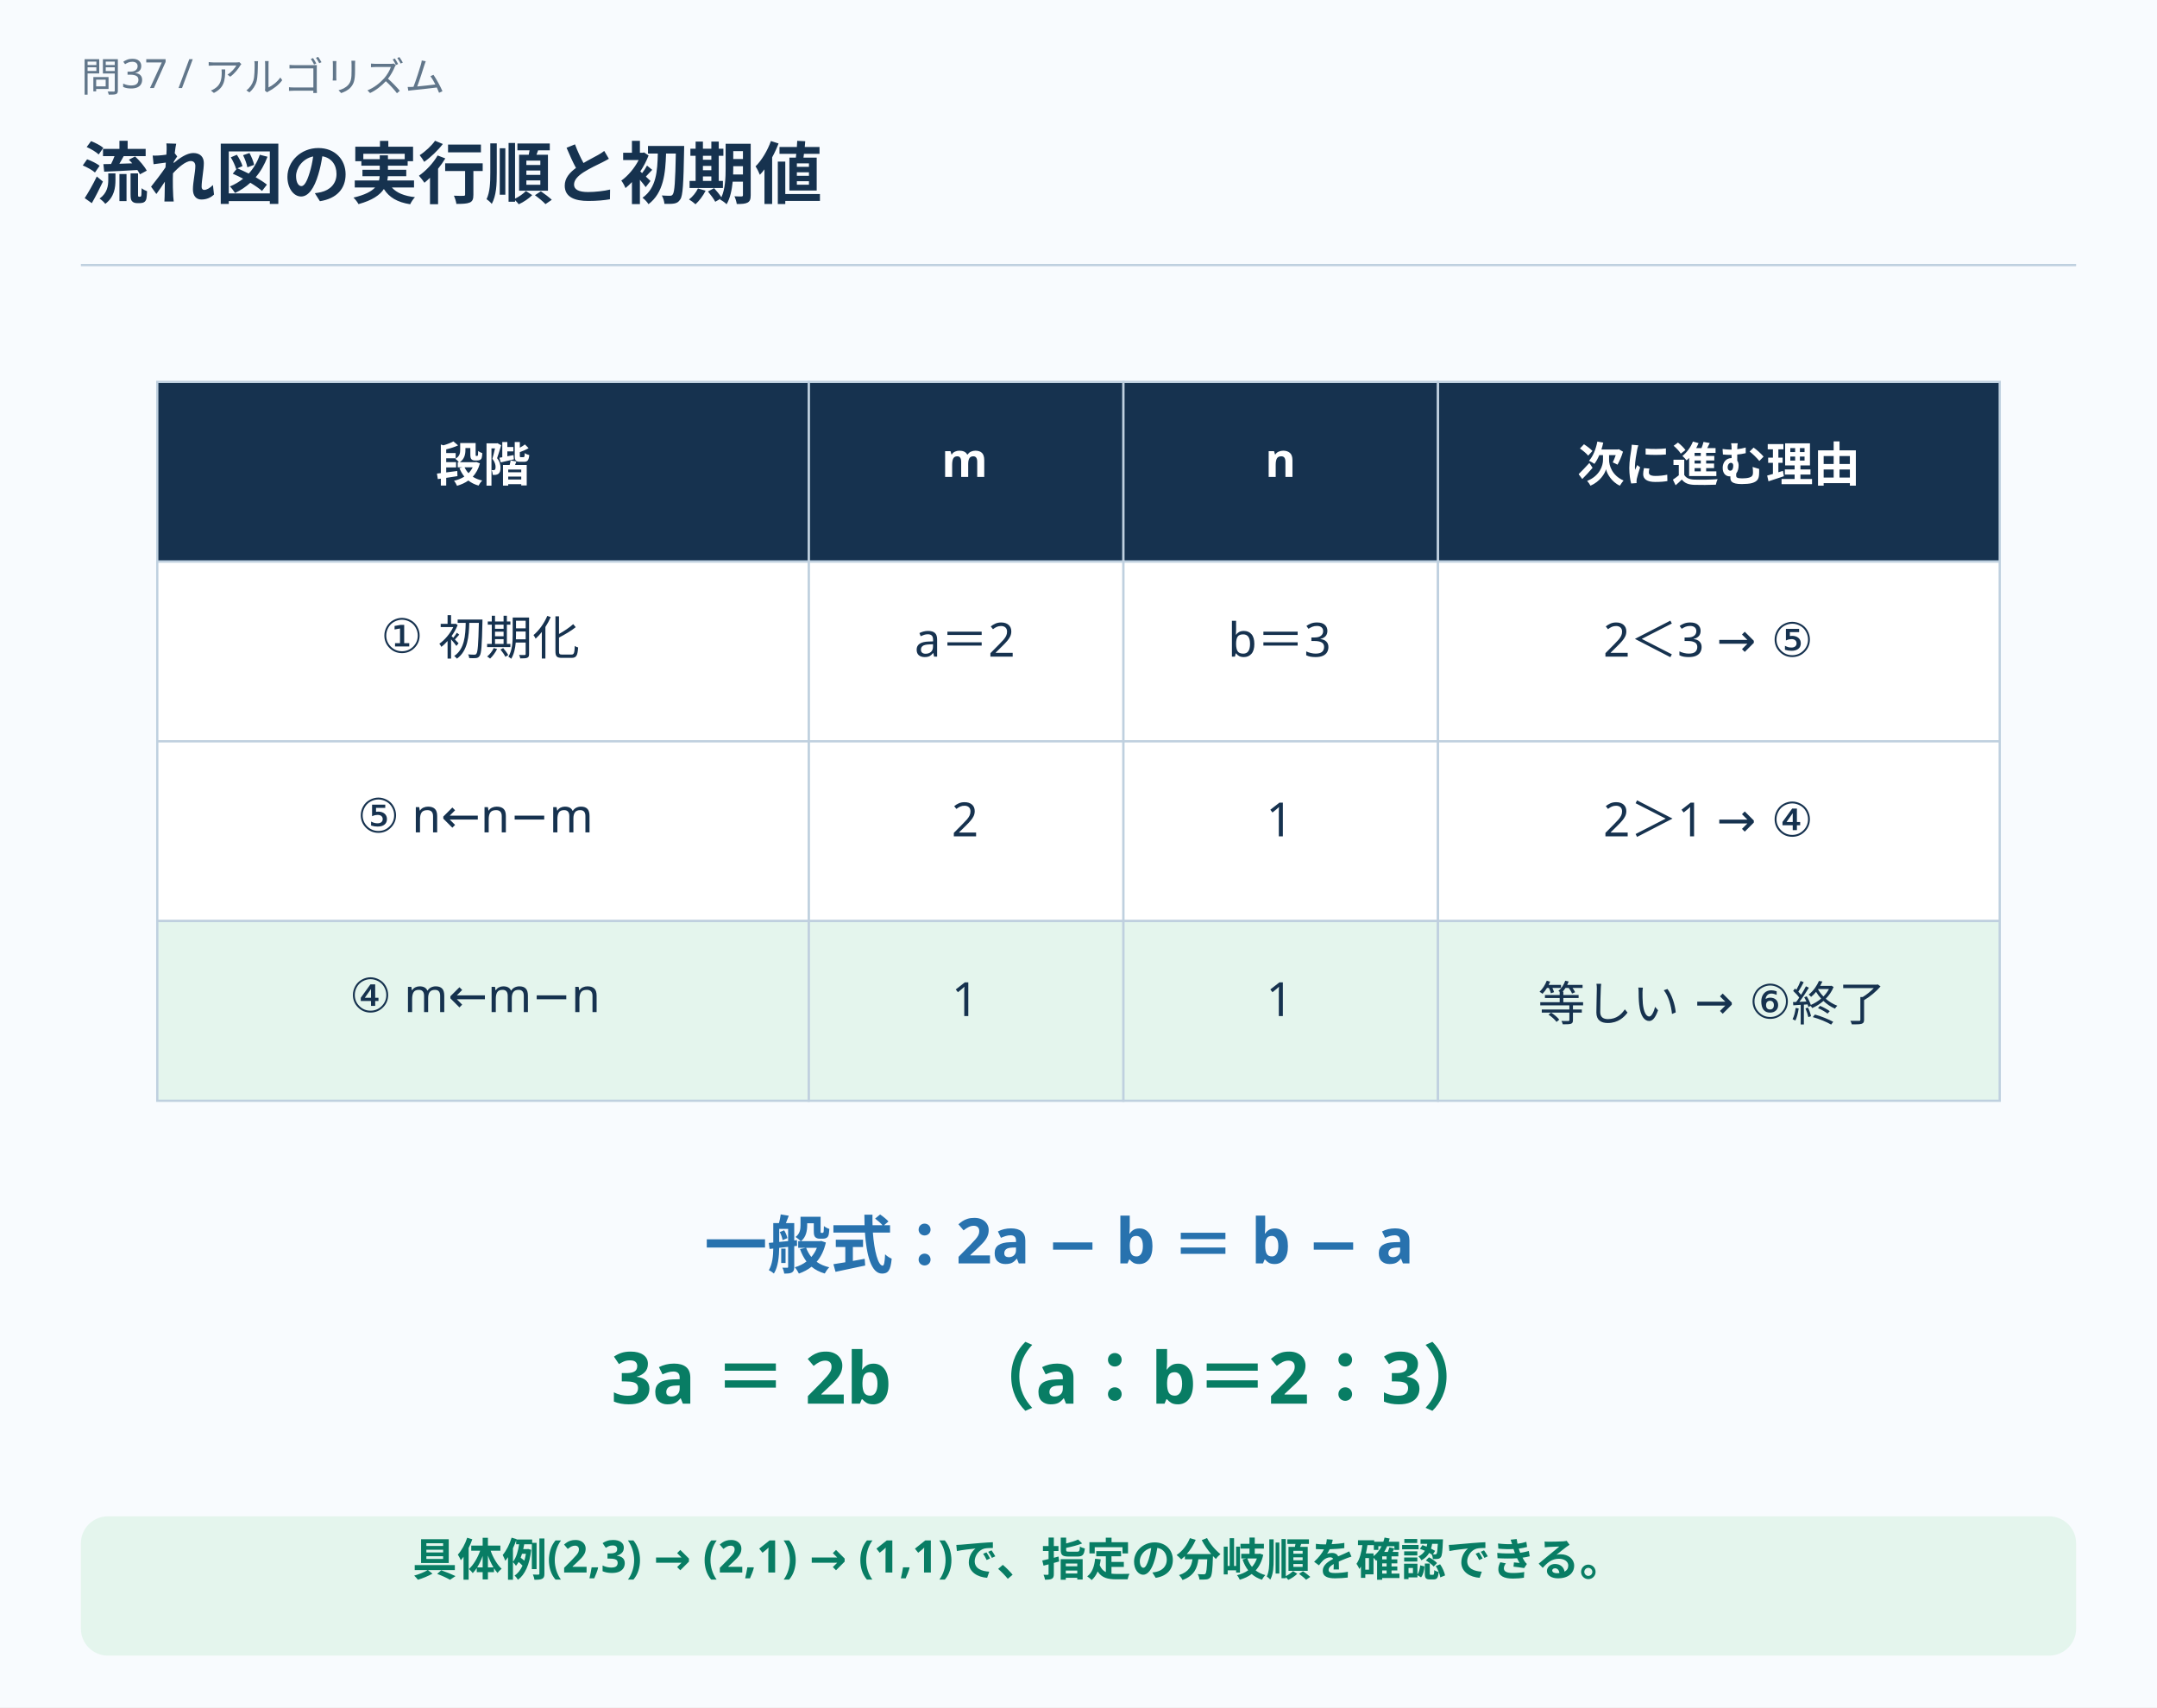
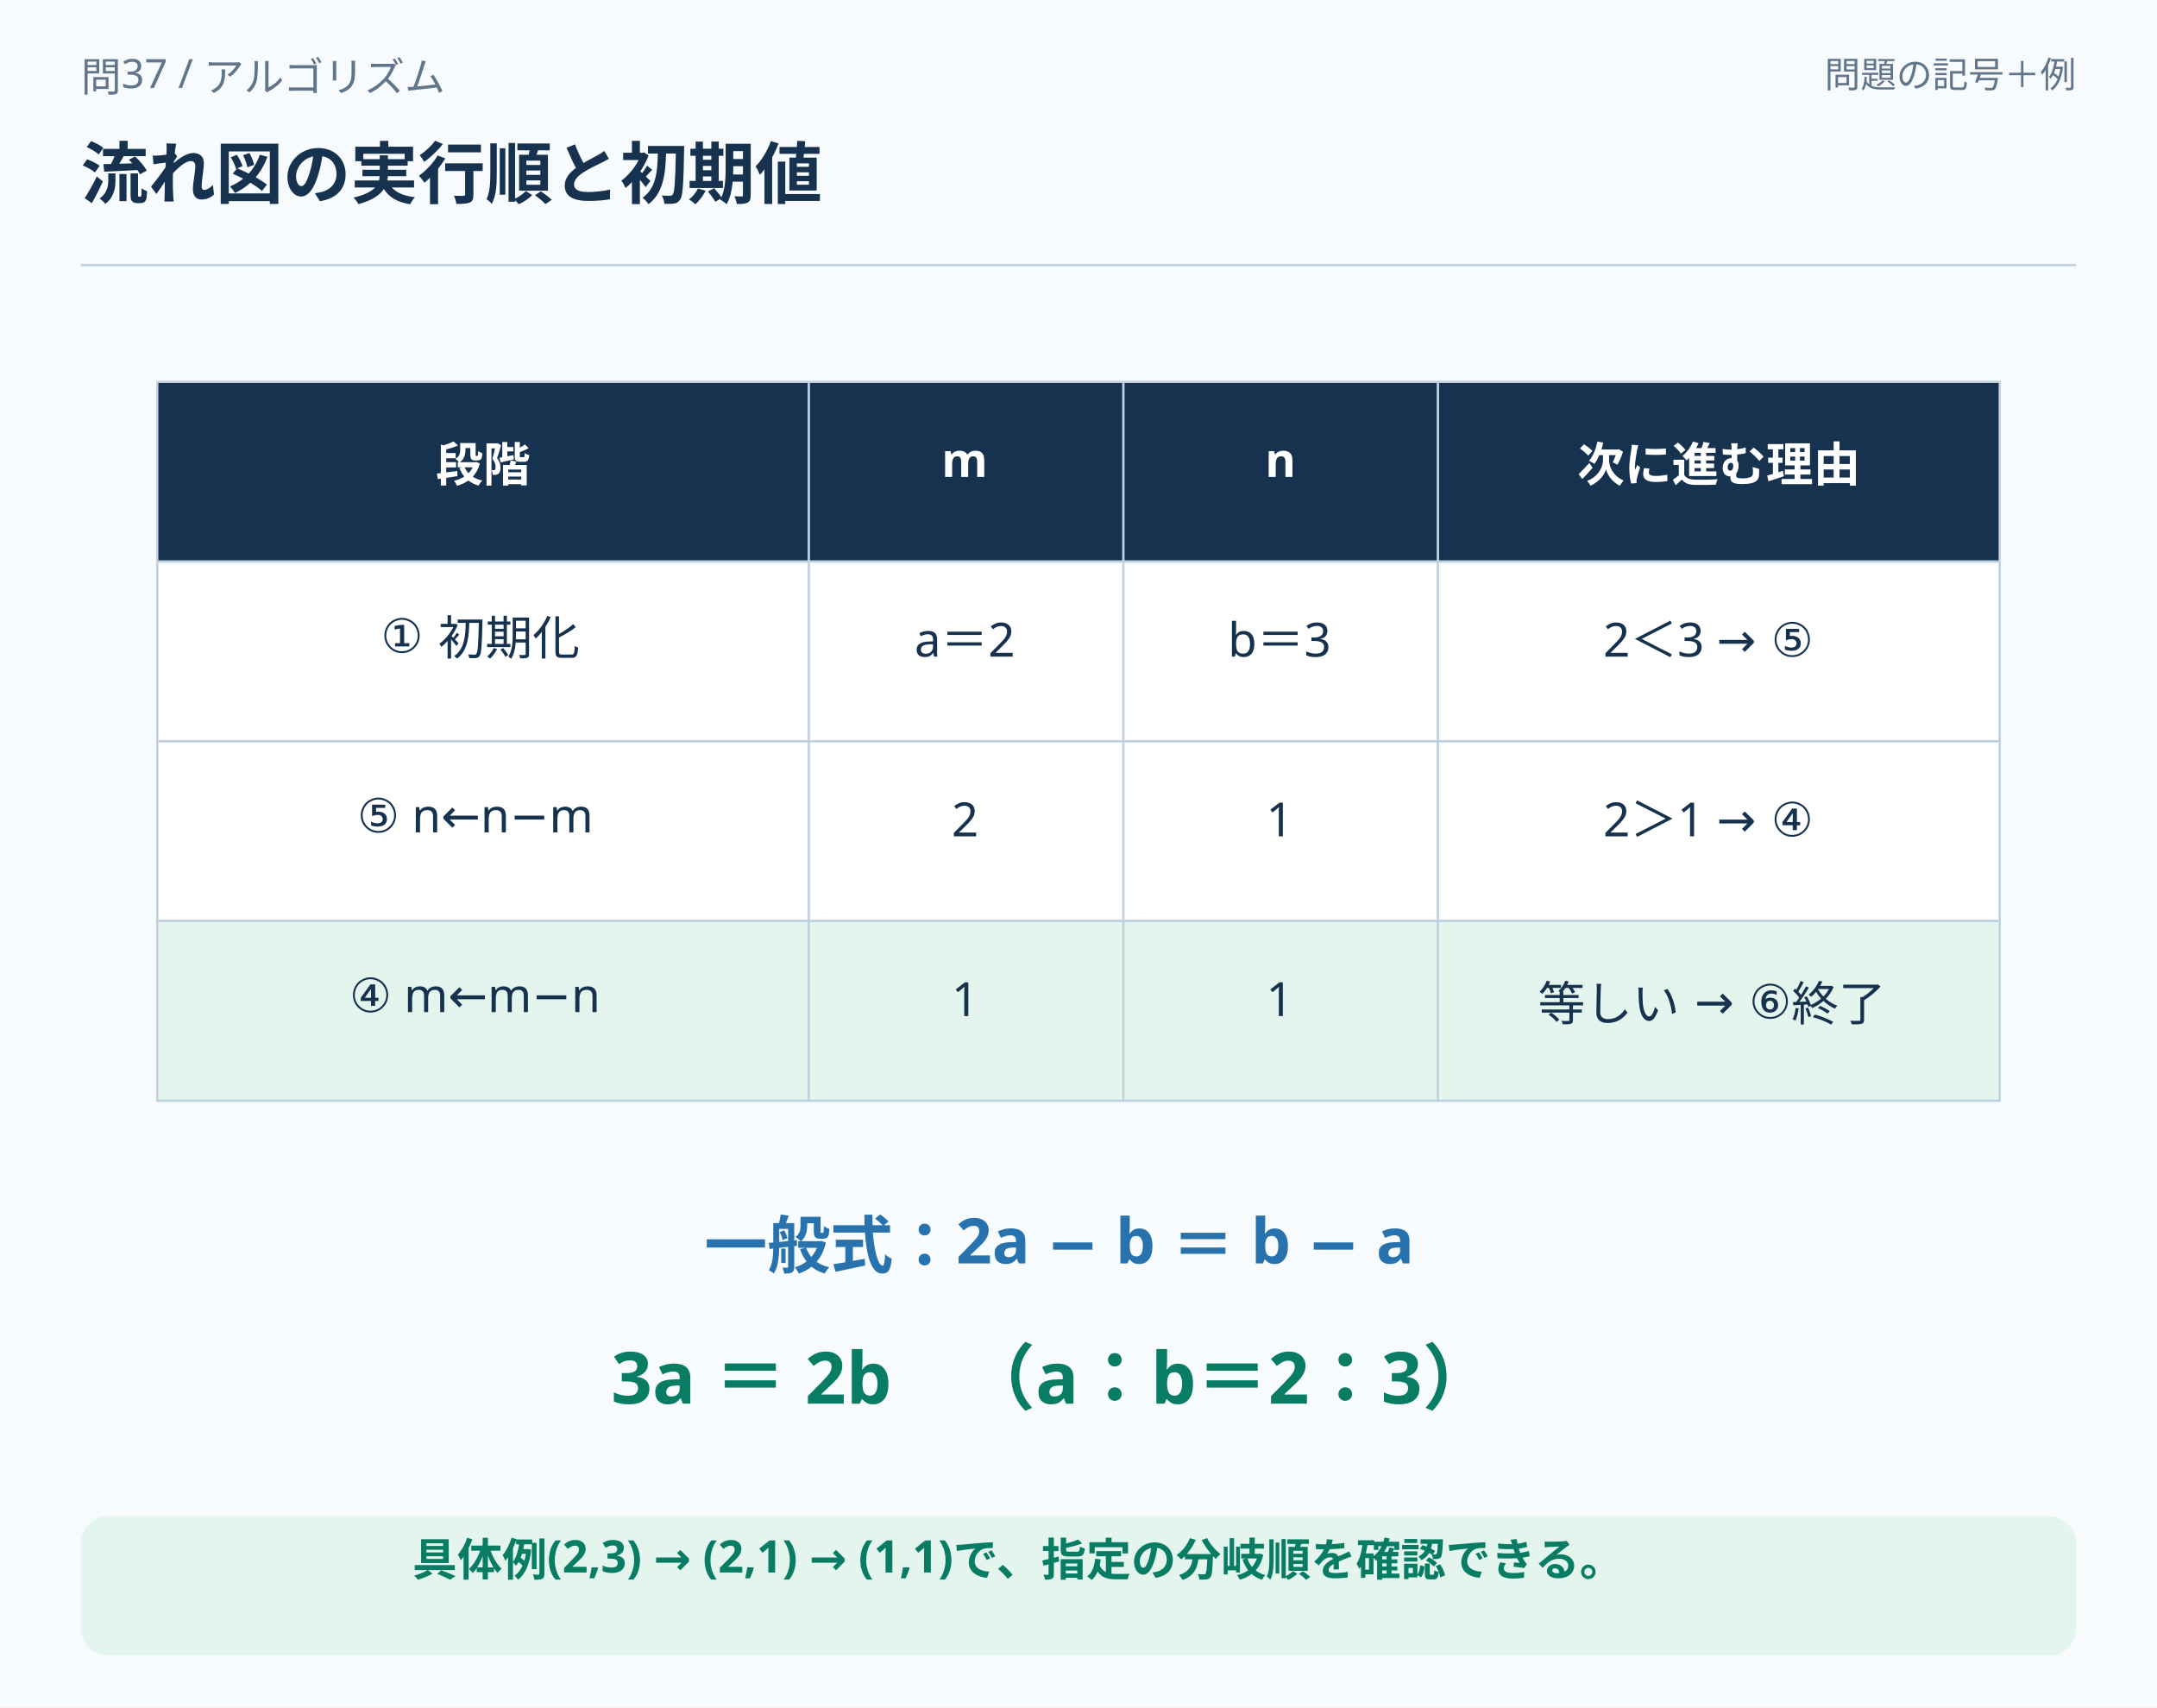
<svg xmlns="http://www.w3.org/2000/svg" viewBox="0 0 960 760" role="img" aria-labelledby="title37 desc37">
  <g font-family="Meiryo,Yu Gothic,sans-serif">
    <rect x="0" y="0" width="960" height="760" rx="0" fill="#f8fbfe" stroke="none" />
    <text x="36.00" y="25" font-size="18" fill="#61768a" font-weight="400" dominant-baseline="text-before-edge">問37  /  アルゴリズム</text>
    <text x="36.00" y="62" font-size="30" fill="#16324f" font-weight="700" dominant-baseline="text-before-edge">流れ図の実行順と初期値</text>
    <line x1="36" y1="118" x2="924" y2="118" stroke="#bfd0df" stroke-width="1" />
    <rect x="70" y="170" width="290" height="80" rx="0" fill="#16324f" stroke="#bfd0df" />
    <text x="194.00" y="196.0" font-size="21" fill="white" font-weight="700" dominant-baseline="text-before-edge">段階</text>
    <rect x="360" y="170" width="140" height="80" rx="0" fill="#16324f" stroke="#bfd0df" />
    <text x="419.00" y="196.0" font-size="21" fill="white" font-weight="700" dominant-baseline="text-before-edge">m</text>
    <rect x="500" y="170" width="140" height="80" rx="0" fill="#16324f" stroke="#bfd0df" />
    <text x="563.00" y="196.0" font-size="21" fill="white" font-weight="700" dominant-baseline="text-before-edge">n</text>
    <rect x="640" y="170" width="250" height="80" rx="0" fill="#16324f" stroke="#bfd0df" />
    <text x="702.00" y="196.0" font-size="21" fill="white" font-weight="700" dominant-baseline="text-before-edge">次に進む理由</text>
    <rect x="70" y="250" width="290" height="80" rx="0" fill="white" stroke="#bfd0df" />
    <text x="169.50" y="276.0" font-size="21" fill="#16324f" font-weight="400" dominant-baseline="text-before-edge">① 初期化</text>
    <rect x="360" y="250" width="140" height="80" rx="0" fill="white" stroke="#bfd0df" />
    <text x="407.00" y="276.0" font-size="21" fill="#16324f" font-weight="400" dominant-baseline="text-before-edge">a＝2</text>
    <rect x="500" y="250" width="140" height="80" rx="0" fill="white" stroke="#bfd0df" />
    <text x="546.50" y="276.0" font-size="21" fill="#16324f" font-weight="400" dominant-baseline="text-before-edge">b＝3</text>
    <rect x="640" y="250" width="250" height="80" rx="0" fill="white" stroke="#bfd0df" />
    <text x="713.50" y="276.0" font-size="21" fill="#16324f" font-weight="400" dominant-baseline="text-before-edge">2＜3 → ⑤</text>
    <rect x="70" y="330" width="290" height="80" rx="0" fill="white" stroke="#bfd0df" />
    <text x="159.00" y="356.0" font-size="21" fill="#16324f" font-weight="400" dominant-baseline="text-before-edge">⑤ n←n−m</text>
    <rect x="360" y="330" width="140" height="80" rx="0" fill="white" stroke="#bfd0df" />
    <text x="423.50" y="356.0" font-size="21" fill="#16324f" font-weight="400" dominant-baseline="text-before-edge">2</text>
    <rect x="500" y="330" width="140" height="80" rx="0" fill="white" stroke="#bfd0df" />
    <text x="563.50" y="356.0" font-size="21" fill="#16324f" font-weight="400" dominant-baseline="text-before-edge">1</text>
    <rect x="640" y="330" width="250" height="80" rx="0" fill="white" stroke="#bfd0df" />
    <text x="713.50" y="356.0" font-size="21" fill="#16324f" font-weight="400" dominant-baseline="text-before-edge">2＞1 → ④</text>
    <rect x="70" y="410" width="290" height="80" rx="0" fill="#e4f5ed" stroke="#bfd0df" />
    <text x="155.50" y="436.0" font-size="21" fill="#16324f" font-weight="400" dominant-baseline="text-before-edge">④ m←m−n</text>
    <rect x="360" y="410" width="140" height="80" rx="0" fill="#e4f5ed" stroke="#bfd0df" />
    <text x="423.50" y="436.0" font-size="21" fill="#16324f" font-weight="400" dominant-baseline="text-before-edge">1</text>
    <rect x="500" y="410" width="140" height="80" rx="0" fill="#e4f5ed" stroke="#bfd0df" />
    <text x="563.50" y="436.0" font-size="21" fill="#16324f" font-weight="400" dominant-baseline="text-before-edge">1</text>
    <rect x="640" y="410" width="250" height="80" rx="0" fill="#e4f5ed" stroke="#bfd0df" />
    <text x="684.50" y="436.0" font-size="21" fill="#16324f" font-weight="400" dominant-baseline="text-before-edge">等しい → ⑥終了</text>
    <text x="313.50" y="540" font-size="28" fill="#2872ae" font-weight="700" dominant-baseline="text-before-edge">一般式：2a − b ＝ b − a</text>
    <text x="272.00" y="600" font-size="32" fill="#087d64" font-weight="700" dominant-baseline="text-before-edge">3a ＝ 2b　（a：b＝2：3）</text>
    <rect x="36" y="675" width="888" height="62" rx="12" fill="#e4f5ed" stroke="none" />
    <text x="183.50" y="684" font-size="20" fill="#087d64" font-weight="700" dominant-baseline="text-before-edge">具体例(2,3) → (2,1) → (1,1)で、指定の分岐順を確認できる。</text>
+     <text x="924" y="25" font-size="16" fill="#61768a" text-anchor="end" dominant-baseline="text-before-edge">問題の記号＋例</text>
  </g>
</svg>
